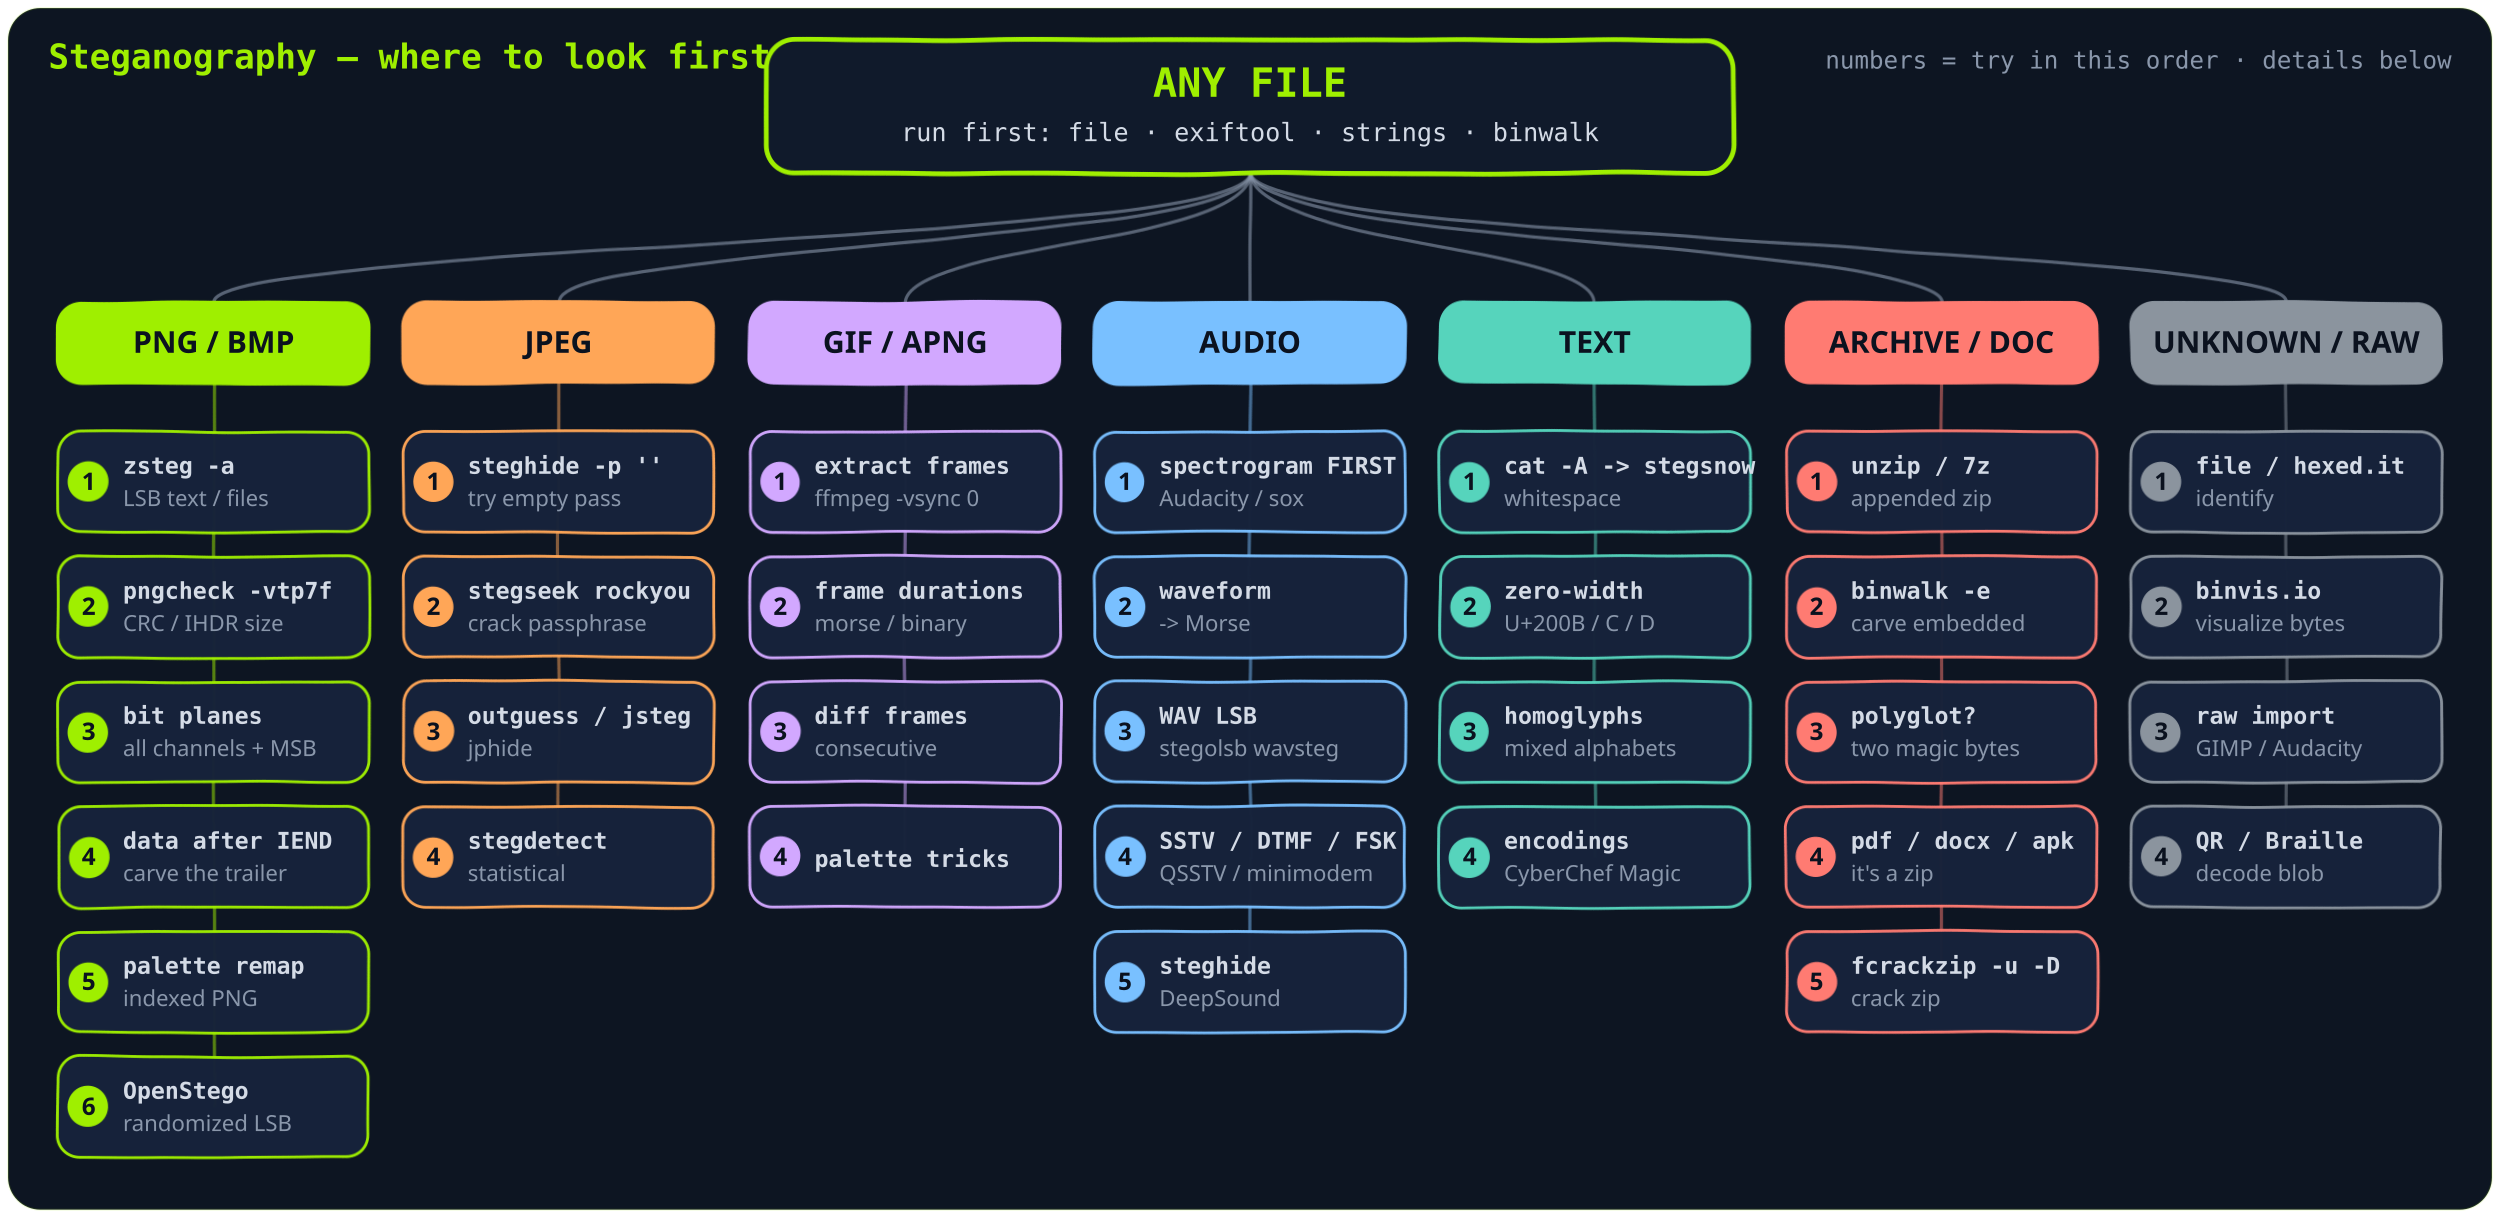
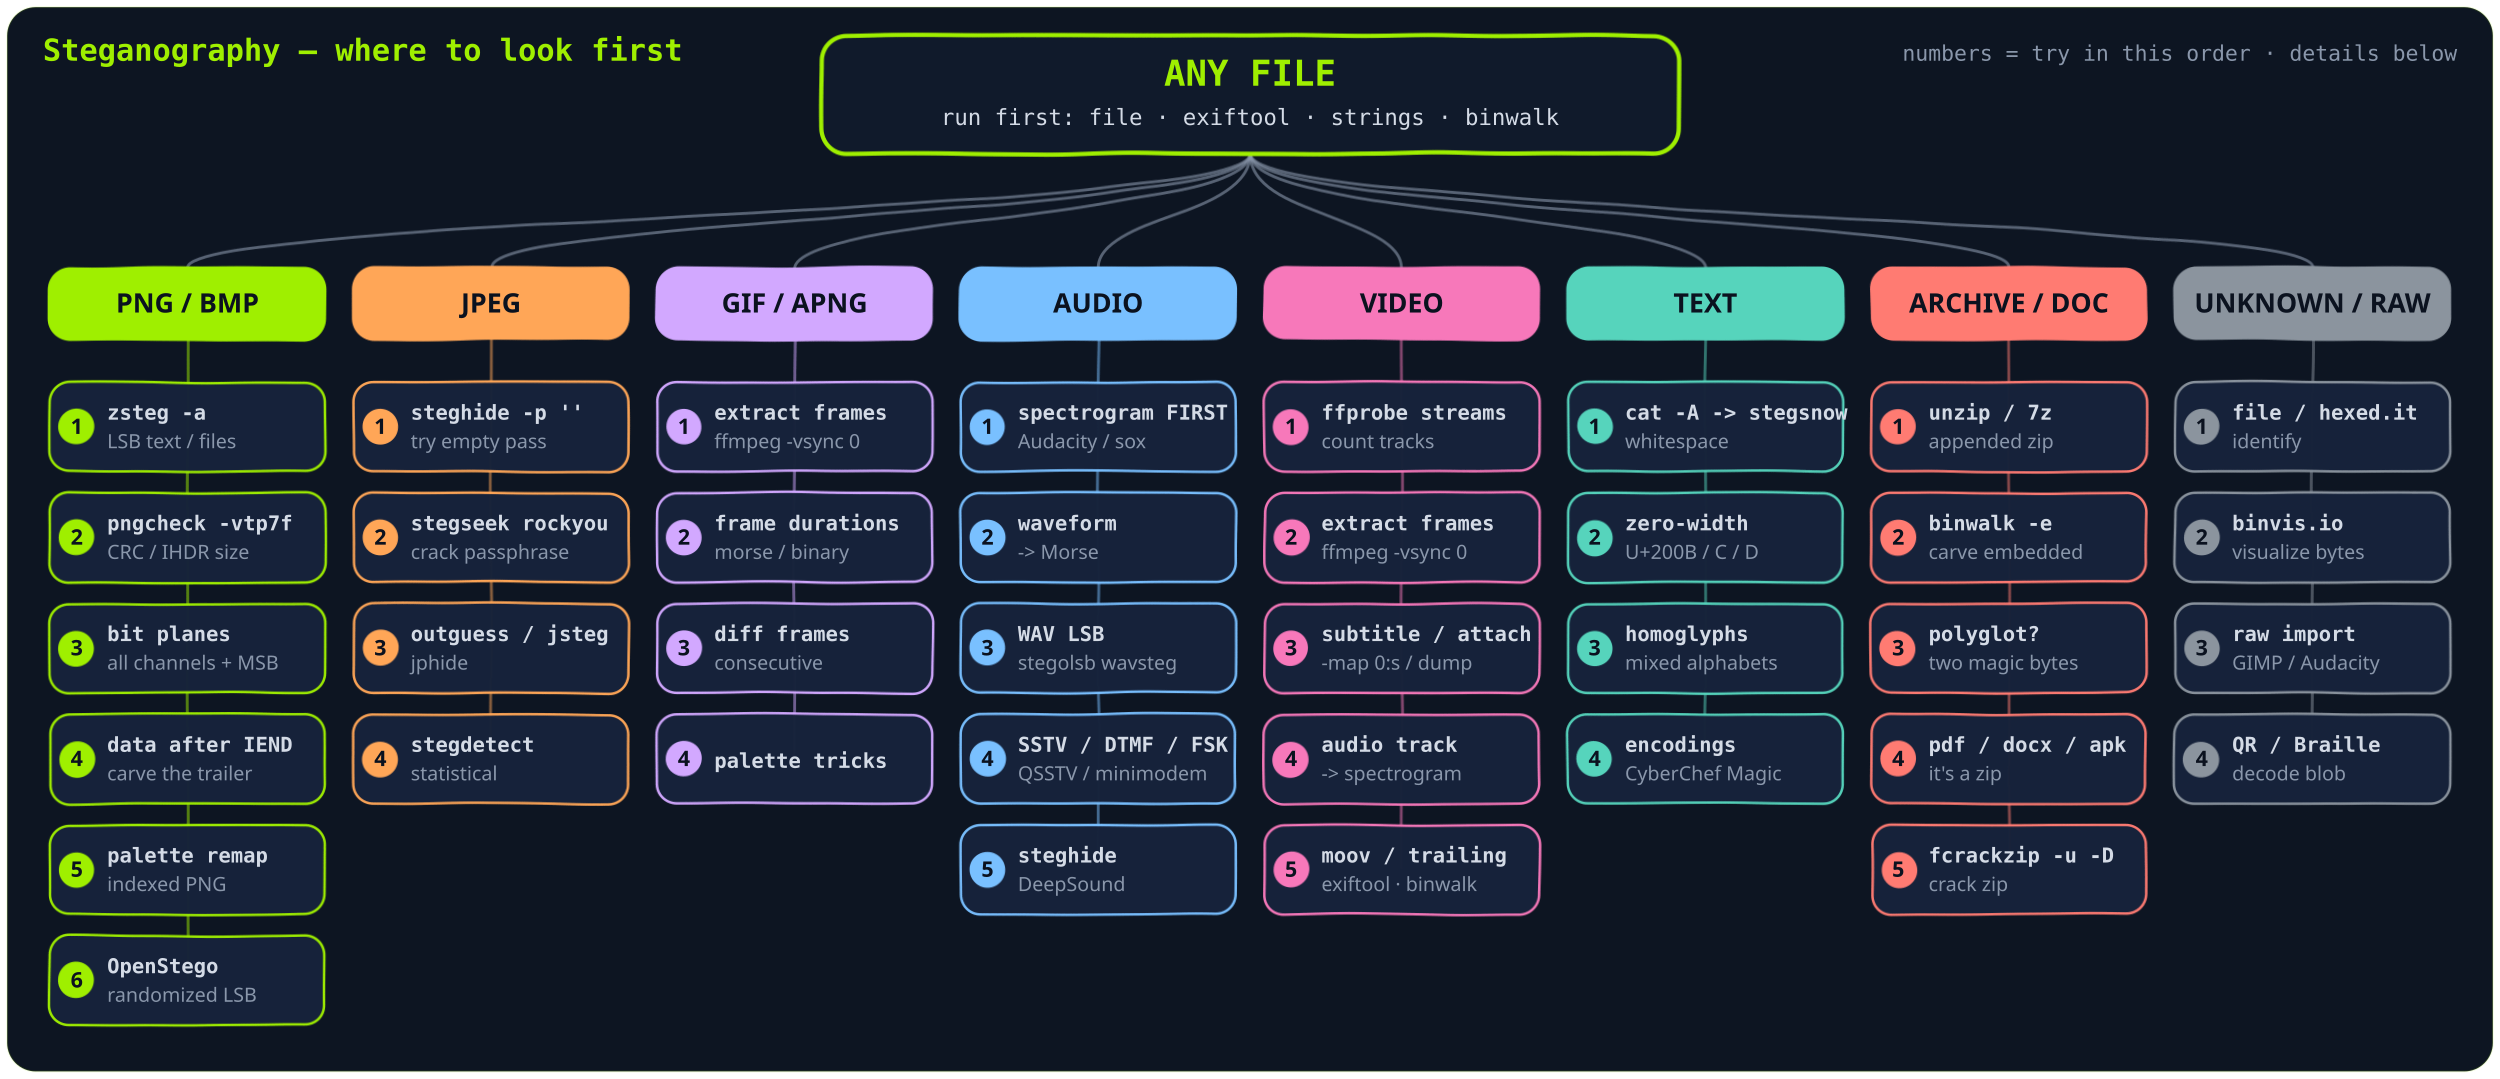
- <svg xmlns="http://www.w3.org/2000/svg" viewBox="0 0 1240 604" width="1240" height="604" role="img" aria-label="Steganography decision tree by file type" font-family="'Segoe Print','Bradley Hand','Comic Sans MS',ui-rounded,sans-serif">
+ <svg xmlns="http://www.w3.org/2000/svg" viewBox="0 0 1400 604" width="1400" height="604" role="img" aria-label="Steganography decision tree by file type" font-family="'Segoe Print','Bradley Hand','Comic Sans MS',ui-rounded,sans-serif">
  <defs>
-     <filter id="rough" filterUnits="userSpaceOnUse" x="0" y="0" width="1240" height="604">
+     <filter id="rough" filterUnits="userSpaceOnUse" x="0" y="0" width="1400" height="604">
      <feTurbulence type="fractalNoise" baseFrequency="0.013" numOctaves="2" seed="7" result="n" />
      <feDisplacementMap in="SourceGraphic" in2="n" scale="2.4" xChannelSelector="R" yChannelSelector="G" />
    </filter>
  </defs>
-   <rect x="4" y="4" width="1232" height="596" rx="16" fill="#0d1522" stroke="#9fef0022" stroke-width="1" />
+   <rect x="4" y="4" width="1392" height="596" rx="16" fill="#0d1522" stroke="#9fef0022" stroke-width="1" />
  <text x="24" y="34" font-family="'Fira Code',ui-monospace,monospace" font-size="17" fill="#9fef00" font-weight="700">Steganography — where to look first</text>
-   <text x="1216" y="34" text-anchor="end" font-family="'Fira Code',ui-monospace,monospace" font-size="12" fill="#8a97ab">numbers = try in this order · details below</text>
+   <text x="1376" y="34" text-anchor="end" font-family="'Fira Code',ui-monospace,monospace" font-size="12" fill="#8a97ab">numbers = try in this order · details below</text>
  <g filter="url(#rough)">
-     <path d="M 620 86 C 620 120, 106 122, 106 150" fill="none" stroke="#8a97ab" stroke-width="1.6" opacity="0.6" />
-     <path d="M 620 86 C 620 120, 277 122, 277 150" fill="none" stroke="#8a97ab" stroke-width="1.6" opacity="0.6" />
-     <path d="M 620 86 C 620 120, 449 122, 449 150" fill="none" stroke="#8a97ab" stroke-width="1.6" opacity="0.6" />
-     <path d="M 620 86 C 620 120, 620 122, 620 150" fill="none" stroke="#8a97ab" stroke-width="1.6" opacity="0.6" />
-     <path d="M 620 86 C 620 120, 791 122, 791 150" fill="none" stroke="#8a97ab" stroke-width="1.6" opacity="0.6" />
-     <path d="M 620 86 C 620 120, 963 122, 963 150" fill="none" stroke="#8a97ab" stroke-width="1.6" opacity="0.6" />
-     <path d="M 620 86 C 620 120, 1134 122, 1134 150" fill="none" stroke="#8a97ab" stroke-width="1.6" opacity="0.6" />
-     <rect x="380" y="20" width="480" height="66" rx="14" fill="#101a2b" stroke="#9fef00" stroke-width="2.4" />
-     <path d="M 106 190 L 106 549" stroke="#9fef00" stroke-width="1.6" opacity="0.5" fill="none" />
-     <rect x="29" y="150" width="154" height="40" rx="12" fill="#9fef00" stroke="#9fef00" stroke-width="1.5" />
-     <rect x="29" y="214" width="154" height="50" rx="11" fill="#16233a" stroke="#9fef00" stroke-width="1.4" opacity="0.98" />
-     <circle cx="44" cy="239" r="10" fill="#9fef00" />
-     <rect x="29" y="276" width="154" height="50" rx="11" fill="#16233a" stroke="#9fef00" stroke-width="1.4" opacity="0.98" />
-     <circle cx="44" cy="301" r="10" fill="#9fef00" />
-     <rect x="29" y="338" width="154" height="50" rx="11" fill="#16233a" stroke="#9fef00" stroke-width="1.4" opacity="0.98" />
-     <circle cx="44" cy="363" r="10" fill="#9fef00" />
-     <rect x="29" y="400" width="154" height="50" rx="11" fill="#16233a" stroke="#9fef00" stroke-width="1.4" opacity="0.98" />
-     <circle cx="44" cy="425" r="10" fill="#9fef00" />
-     <rect x="29" y="462" width="154" height="50" rx="11" fill="#16233a" stroke="#9fef00" stroke-width="1.4" opacity="0.98" />
-     <circle cx="44" cy="487" r="10" fill="#9fef00" />
-     <rect x="29" y="524" width="154" height="50" rx="11" fill="#16233a" stroke="#9fef00" stroke-width="1.4" opacity="0.98" />
-     <circle cx="44" cy="549" r="10" fill="#9fef00" />
-     <path d="M 277 190 L 277 425" stroke="#ffa657" stroke-width="1.6" opacity="0.5" fill="none" />
-     <rect x="200" y="150" width="154" height="40" rx="12" fill="#ffa657" stroke="#ffa657" stroke-width="1.5" />
-     <rect x="200" y="214" width="154" height="50" rx="11" fill="#16233a" stroke="#ffa657" stroke-width="1.4" opacity="0.98" />
-     <circle cx="215" cy="239" r="10" fill="#ffa657" />
-     <rect x="200" y="276" width="154" height="50" rx="11" fill="#16233a" stroke="#ffa657" stroke-width="1.4" opacity="0.98" />
-     <circle cx="215" cy="301" r="10" fill="#ffa657" />
-     <rect x="200" y="338" width="154" height="50" rx="11" fill="#16233a" stroke="#ffa657" stroke-width="1.4" opacity="0.98" />
-     <circle cx="215" cy="363" r="10" fill="#ffa657" />
-     <rect x="200" y="400" width="154" height="50" rx="11" fill="#16233a" stroke="#ffa657" stroke-width="1.4" opacity="0.98" />
-     <circle cx="215" cy="425" r="10" fill="#ffa657" />
-     <path d="M 449 190 L 449 425" stroke="#d2a8ff" stroke-width="1.6" opacity="0.5" fill="none" />
-     <rect x="372" y="150" width="154" height="40" rx="12" fill="#d2a8ff" stroke="#d2a8ff" stroke-width="1.5" />
-     <rect x="372" y="214" width="154" height="50" rx="11" fill="#16233a" stroke="#d2a8ff" stroke-width="1.4" opacity="0.98" />
-     <circle cx="387" cy="239" r="10" fill="#d2a8ff" />
-     <rect x="372" y="276" width="154" height="50" rx="11" fill="#16233a" stroke="#d2a8ff" stroke-width="1.4" opacity="0.98" />
-     <circle cx="387" cy="301" r="10" fill="#d2a8ff" />
-     <rect x="372" y="338" width="154" height="50" rx="11" fill="#16233a" stroke="#d2a8ff" stroke-width="1.4" opacity="0.98" />
-     <circle cx="387" cy="363" r="10" fill="#d2a8ff" />
-     <rect x="372" y="400" width="154" height="50" rx="11" fill="#16233a" stroke="#d2a8ff" stroke-width="1.4" opacity="0.98" />
-     <circle cx="387" cy="425" r="10" fill="#d2a8ff" />
-     <path d="M 620 190 L 620 487" stroke="#79c0ff" stroke-width="1.6" opacity="0.5" fill="none" />
-     <rect x="543" y="150" width="154" height="40" rx="12" fill="#79c0ff" stroke="#79c0ff" stroke-width="1.5" />
-     <rect x="543" y="214" width="154" height="50" rx="11" fill="#16233a" stroke="#79c0ff" stroke-width="1.4" opacity="0.98" />
-     <circle cx="558" cy="239" r="10" fill="#79c0ff" />
-     <rect x="543" y="276" width="154" height="50" rx="11" fill="#16233a" stroke="#79c0ff" stroke-width="1.4" opacity="0.98" />
-     <circle cx="558" cy="301" r="10" fill="#79c0ff" />
-     <rect x="543" y="338" width="154" height="50" rx="11" fill="#16233a" stroke="#79c0ff" stroke-width="1.4" opacity="0.98" />
-     <circle cx="558" cy="363" r="10" fill="#79c0ff" />
-     <rect x="543" y="400" width="154" height="50" rx="11" fill="#16233a" stroke="#79c0ff" stroke-width="1.4" opacity="0.98" />
-     <circle cx="558" cy="425" r="10" fill="#79c0ff" />
-     <rect x="543" y="462" width="154" height="50" rx="11" fill="#16233a" stroke="#79c0ff" stroke-width="1.4" opacity="0.98" />
-     <circle cx="558" cy="487" r="10" fill="#79c0ff" />
-     <path d="M 791 190 L 791 425" stroke="#56d4bc" stroke-width="1.6" opacity="0.5" fill="none" />
-     <rect x="714" y="150" width="154" height="40" rx="12" fill="#56d4bc" stroke="#56d4bc" stroke-width="1.5" />
-     <rect x="714" y="214" width="154" height="50" rx="11" fill="#16233a" stroke="#56d4bc" stroke-width="1.4" opacity="0.98" />
-     <circle cx="729" cy="239" r="10" fill="#56d4bc" />
-     <rect x="714" y="276" width="154" height="50" rx="11" fill="#16233a" stroke="#56d4bc" stroke-width="1.4" opacity="0.98" />
-     <circle cx="729" cy="301" r="10" fill="#56d4bc" />
-     <rect x="714" y="338" width="154" height="50" rx="11" fill="#16233a" stroke="#56d4bc" stroke-width="1.4" opacity="0.98" />
-     <circle cx="729" cy="363" r="10" fill="#56d4bc" />
-     <rect x="714" y="400" width="154" height="50" rx="11" fill="#16233a" stroke="#56d4bc" stroke-width="1.4" opacity="0.98" />
-     <circle cx="729" cy="425" r="10" fill="#56d4bc" />
-     <path d="M 963 190 L 963 487" stroke="#ff7b72" stroke-width="1.6" opacity="0.5" fill="none" />
-     <rect x="886" y="150" width="154" height="40" rx="12" fill="#ff7b72" stroke="#ff7b72" stroke-width="1.5" />
-     <rect x="886" y="214" width="154" height="50" rx="11" fill="#16233a" stroke="#ff7b72" stroke-width="1.4" opacity="0.98" />
-     <circle cx="901" cy="239" r="10" fill="#ff7b72" />
-     <rect x="886" y="276" width="154" height="50" rx="11" fill="#16233a" stroke="#ff7b72" stroke-width="1.4" opacity="0.98" />
-     <circle cx="901" cy="301" r="10" fill="#ff7b72" />
-     <rect x="886" y="338" width="154" height="50" rx="11" fill="#16233a" stroke="#ff7b72" stroke-width="1.4" opacity="0.98" />
-     <circle cx="901" cy="363" r="10" fill="#ff7b72" />
-     <rect x="886" y="400" width="154" height="50" rx="11" fill="#16233a" stroke="#ff7b72" stroke-width="1.4" opacity="0.98" />
-     <circle cx="901" cy="425" r="10" fill="#ff7b72" />
-     <rect x="886" y="462" width="154" height="50" rx="11" fill="#16233a" stroke="#ff7b72" stroke-width="1.4" opacity="0.98" />
-     <circle cx="901" cy="487" r="10" fill="#ff7b72" />
-     <path d="M 1134 190 L 1134 425" stroke="#8b949e" stroke-width="1.6" opacity="0.5" fill="none" />
-     <rect x="1057" y="150" width="154" height="40" rx="12" fill="#8b949e" stroke="#8b949e" stroke-width="1.5" />
-     <rect x="1057" y="214" width="154" height="50" rx="11" fill="#16233a" stroke="#8b949e" stroke-width="1.4" opacity="0.98" />
-     <circle cx="1072" cy="239" r="10" fill="#8b949e" />
-     <rect x="1057" y="276" width="154" height="50" rx="11" fill="#16233a" stroke="#8b949e" stroke-width="1.4" opacity="0.98" />
-     <circle cx="1072" cy="301" r="10" fill="#8b949e" />
-     <rect x="1057" y="338" width="154" height="50" rx="11" fill="#16233a" stroke="#8b949e" stroke-width="1.4" opacity="0.98" />
-     <circle cx="1072" cy="363" r="10" fill="#8b949e" />
-     <rect x="1057" y="400" width="154" height="50" rx="11" fill="#16233a" stroke="#8b949e" stroke-width="1.4" opacity="0.98" />
-     <circle cx="1072" cy="425" r="10" fill="#8b949e" />
+     <path d="M 700 86 C 700 120, 105 122, 105 150" fill="none" stroke="#8a97ab" stroke-width="1.6" opacity="0.6" />
+     <path d="M 700 86 C 700 120, 275 122, 275 150" fill="none" stroke="#8a97ab" stroke-width="1.6" opacity="0.6" />
+     <path d="M 700 86 C 700 120, 445 122, 445 150" fill="none" stroke="#8a97ab" stroke-width="1.6" opacity="0.6" />
+     <path d="M 700 86 C 700 120, 615 122, 615 150" fill="none" stroke="#8a97ab" stroke-width="1.6" opacity="0.6" />
+     <path d="M 700 86 C 700 120, 785 122, 785 150" fill="none" stroke="#8a97ab" stroke-width="1.6" opacity="0.6" />
+     <path d="M 700 86 C 700 120, 955 122, 955 150" fill="none" stroke="#8a97ab" stroke-width="1.6" opacity="0.6" />
+     <path d="M 700 86 C 700 120, 1125 122, 1125 150" fill="none" stroke="#8a97ab" stroke-width="1.6" opacity="0.6" />
+     <path d="M 700 86 C 700 120, 1295 122, 1295 150" fill="none" stroke="#8a97ab" stroke-width="1.6" opacity="0.6" />
+     <rect x="460" y="20" width="480" height="66" rx="14" fill="#101a2b" stroke="#9fef00" stroke-width="2.4" />
+     <path d="M 105 190 L 105 549" stroke="#9fef00" stroke-width="1.6" opacity="0.5" fill="none" />
+     <rect x="28" y="150" width="154" height="40" rx="12" fill="#9fef00" stroke="#9fef00" stroke-width="1.5" />
+     <rect x="28" y="214" width="154" height="50" rx="11" fill="#16233a" stroke="#9fef00" stroke-width="1.4" opacity="0.98" />
+     <circle cx="43" cy="239" r="10" fill="#9fef00" />
+     <rect x="28" y="276" width="154" height="50" rx="11" fill="#16233a" stroke="#9fef00" stroke-width="1.4" opacity="0.98" />
+     <circle cx="43" cy="301" r="10" fill="#9fef00" />
+     <rect x="28" y="338" width="154" height="50" rx="11" fill="#16233a" stroke="#9fef00" stroke-width="1.4" opacity="0.98" />
+     <circle cx="43" cy="363" r="10" fill="#9fef00" />
+     <rect x="28" y="400" width="154" height="50" rx="11" fill="#16233a" stroke="#9fef00" stroke-width="1.4" opacity="0.98" />
+     <circle cx="43" cy="425" r="10" fill="#9fef00" />
+     <rect x="28" y="462" width="154" height="50" rx="11" fill="#16233a" stroke="#9fef00" stroke-width="1.4" opacity="0.98" />
+     <circle cx="43" cy="487" r="10" fill="#9fef00" />
+     <rect x="28" y="524" width="154" height="50" rx="11" fill="#16233a" stroke="#9fef00" stroke-width="1.4" opacity="0.98" />
+     <circle cx="43" cy="549" r="10" fill="#9fef00" />
+     <path d="M 275 190 L 275 425" stroke="#ffa657" stroke-width="1.6" opacity="0.5" fill="none" />
+     <rect x="198" y="150" width="154" height="40" rx="12" fill="#ffa657" stroke="#ffa657" stroke-width="1.5" />
+     <rect x="198" y="214" width="154" height="50" rx="11" fill="#16233a" stroke="#ffa657" stroke-width="1.4" opacity="0.98" />
+     <circle cx="213" cy="239" r="10" fill="#ffa657" />
+     <rect x="198" y="276" width="154" height="50" rx="11" fill="#16233a" stroke="#ffa657" stroke-width="1.4" opacity="0.98" />
+     <circle cx="213" cy="301" r="10" fill="#ffa657" />
+     <rect x="198" y="338" width="154" height="50" rx="11" fill="#16233a" stroke="#ffa657" stroke-width="1.4" opacity="0.98" />
+     <circle cx="213" cy="363" r="10" fill="#ffa657" />
+     <rect x="198" y="400" width="154" height="50" rx="11" fill="#16233a" stroke="#ffa657" stroke-width="1.4" opacity="0.98" />
+     <circle cx="213" cy="425" r="10" fill="#ffa657" />
+     <path d="M 445 190 L 445 425" stroke="#d2a8ff" stroke-width="1.6" opacity="0.5" fill="none" />
+     <rect x="368" y="150" width="154" height="40" rx="12" fill="#d2a8ff" stroke="#d2a8ff" stroke-width="1.5" />
+     <rect x="368" y="214" width="154" height="50" rx="11" fill="#16233a" stroke="#d2a8ff" stroke-width="1.4" opacity="0.98" />
+     <circle cx="383" cy="239" r="10" fill="#d2a8ff" />
+     <rect x="368" y="276" width="154" height="50" rx="11" fill="#16233a" stroke="#d2a8ff" stroke-width="1.4" opacity="0.98" />
+     <circle cx="383" cy="301" r="10" fill="#d2a8ff" />
+     <rect x="368" y="338" width="154" height="50" rx="11" fill="#16233a" stroke="#d2a8ff" stroke-width="1.4" opacity="0.98" />
+     <circle cx="383" cy="363" r="10" fill="#d2a8ff" />
+     <rect x="368" y="400" width="154" height="50" rx="11" fill="#16233a" stroke="#d2a8ff" stroke-width="1.4" opacity="0.98" />
+     <circle cx="383" cy="425" r="10" fill="#d2a8ff" />
+     <path d="M 615 190 L 615 487" stroke="#79c0ff" stroke-width="1.6" opacity="0.5" fill="none" />
+     <rect x="538" y="150" width="154" height="40" rx="12" fill="#79c0ff" stroke="#79c0ff" stroke-width="1.5" />
+     <rect x="538" y="214" width="154" height="50" rx="11" fill="#16233a" stroke="#79c0ff" stroke-width="1.4" opacity="0.98" />
+     <circle cx="553" cy="239" r="10" fill="#79c0ff" />
+     <rect x="538" y="276" width="154" height="50" rx="11" fill="#16233a" stroke="#79c0ff" stroke-width="1.4" opacity="0.98" />
+     <circle cx="553" cy="301" r="10" fill="#79c0ff" />
+     <rect x="538" y="338" width="154" height="50" rx="11" fill="#16233a" stroke="#79c0ff" stroke-width="1.4" opacity="0.98" />
+     <circle cx="553" cy="363" r="10" fill="#79c0ff" />
+     <rect x="538" y="400" width="154" height="50" rx="11" fill="#16233a" stroke="#79c0ff" stroke-width="1.4" opacity="0.98" />
+     <circle cx="553" cy="425" r="10" fill="#79c0ff" />
+     <rect x="538" y="462" width="154" height="50" rx="11" fill="#16233a" stroke="#79c0ff" stroke-width="1.4" opacity="0.98" />
+     <circle cx="553" cy="487" r="10" fill="#79c0ff" />
+     <path d="M 785 190 L 785 487" stroke="#f778ba" stroke-width="1.6" opacity="0.5" fill="none" />
+     <rect x="708" y="150" width="154" height="40" rx="12" fill="#f778ba" stroke="#f778ba" stroke-width="1.5" />
+     <rect x="708" y="214" width="154" height="50" rx="11" fill="#16233a" stroke="#f778ba" stroke-width="1.4" opacity="0.98" />
+     <circle cx="723" cy="239" r="10" fill="#f778ba" />
+     <rect x="708" y="276" width="154" height="50" rx="11" fill="#16233a" stroke="#f778ba" stroke-width="1.4" opacity="0.98" />
+     <circle cx="723" cy="301" r="10" fill="#f778ba" />
+     <rect x="708" y="338" width="154" height="50" rx="11" fill="#16233a" stroke="#f778ba" stroke-width="1.4" opacity="0.98" />
+     <circle cx="723" cy="363" r="10" fill="#f778ba" />
+     <rect x="708" y="400" width="154" height="50" rx="11" fill="#16233a" stroke="#f778ba" stroke-width="1.4" opacity="0.98" />
+     <circle cx="723" cy="425" r="10" fill="#f778ba" />
+     <rect x="708" y="462" width="154" height="50" rx="11" fill="#16233a" stroke="#f778ba" stroke-width="1.4" opacity="0.98" />
+     <circle cx="723" cy="487" r="10" fill="#f778ba" />
+     <path d="M 955 190 L 955 425" stroke="#56d4bc" stroke-width="1.6" opacity="0.5" fill="none" />
+     <rect x="878" y="150" width="154" height="40" rx="12" fill="#56d4bc" stroke="#56d4bc" stroke-width="1.5" />
+     <rect x="878" y="214" width="154" height="50" rx="11" fill="#16233a" stroke="#56d4bc" stroke-width="1.4" opacity="0.98" />
+     <circle cx="893" cy="239" r="10" fill="#56d4bc" />
+     <rect x="878" y="276" width="154" height="50" rx="11" fill="#16233a" stroke="#56d4bc" stroke-width="1.4" opacity="0.98" />
+     <circle cx="893" cy="301" r="10" fill="#56d4bc" />
+     <rect x="878" y="338" width="154" height="50" rx="11" fill="#16233a" stroke="#56d4bc" stroke-width="1.4" opacity="0.98" />
+     <circle cx="893" cy="363" r="10" fill="#56d4bc" />
+     <rect x="878" y="400" width="154" height="50" rx="11" fill="#16233a" stroke="#56d4bc" stroke-width="1.4" opacity="0.98" />
+     <circle cx="893" cy="425" r="10" fill="#56d4bc" />
+     <path d="M 1125 190 L 1125 487" stroke="#ff7b72" stroke-width="1.6" opacity="0.5" fill="none" />
+     <rect x="1048" y="150" width="154" height="40" rx="12" fill="#ff7b72" stroke="#ff7b72" stroke-width="1.5" />
+     <rect x="1048" y="214" width="154" height="50" rx="11" fill="#16233a" stroke="#ff7b72" stroke-width="1.4" opacity="0.98" />
+     <circle cx="1063" cy="239" r="10" fill="#ff7b72" />
+     <rect x="1048" y="276" width="154" height="50" rx="11" fill="#16233a" stroke="#ff7b72" stroke-width="1.4" opacity="0.98" />
+     <circle cx="1063" cy="301" r="10" fill="#ff7b72" />
+     <rect x="1048" y="338" width="154" height="50" rx="11" fill="#16233a" stroke="#ff7b72" stroke-width="1.4" opacity="0.98" />
+     <circle cx="1063" cy="363" r="10" fill="#ff7b72" />
+     <rect x="1048" y="400" width="154" height="50" rx="11" fill="#16233a" stroke="#ff7b72" stroke-width="1.4" opacity="0.98" />
+     <circle cx="1063" cy="425" r="10" fill="#ff7b72" />
+     <rect x="1048" y="462" width="154" height="50" rx="11" fill="#16233a" stroke="#ff7b72" stroke-width="1.4" opacity="0.98" />
+     <circle cx="1063" cy="487" r="10" fill="#ff7b72" />
+     <path d="M 1295 190 L 1295 425" stroke="#8b949e" stroke-width="1.6" opacity="0.5" fill="none" />
+     <rect x="1218" y="150" width="154" height="40" rx="12" fill="#8b949e" stroke="#8b949e" stroke-width="1.5" />
+     <rect x="1218" y="214" width="154" height="50" rx="11" fill="#16233a" stroke="#8b949e" stroke-width="1.4" opacity="0.98" />
+     <circle cx="1233" cy="239" r="10" fill="#8b949e" />
+     <rect x="1218" y="276" width="154" height="50" rx="11" fill="#16233a" stroke="#8b949e" stroke-width="1.4" opacity="0.98" />
+     <circle cx="1233" cy="301" r="10" fill="#8b949e" />
+     <rect x="1218" y="338" width="154" height="50" rx="11" fill="#16233a" stroke="#8b949e" stroke-width="1.4" opacity="0.98" />
+     <circle cx="1233" cy="363" r="10" fill="#8b949e" />
+     <rect x="1218" y="400" width="154" height="50" rx="11" fill="#16233a" stroke="#8b949e" stroke-width="1.4" opacity="0.98" />
+     <circle cx="1233" cy="425" r="10" fill="#8b949e" />
  </g>
-   <text x="620" y="48" text-anchor="middle" font-family="'Fira Code',ui-monospace,monospace" font-size="20" font-weight="700" fill="#9fef00">ANY FILE</text>
-   <text x="620" y="70" text-anchor="middle" font-family="'Fira Code',ui-monospace,monospace" font-size="12.5" fill="#d4dbe6">run first:  file · exiftool · strings · binwalk</text>
-   <text x="106" y="175" text-anchor="middle" font-size="15" font-weight="700" fill="#0b121f">PNG / BMP</text>
-   <text x="44" y="243" text-anchor="middle" font-size="12" font-weight="700" fill="#0b121f">1</text>
-   <text x="61" y="235" font-family="'Fira Code',ui-monospace,monospace" font-size="11.5" fill="#d4dbe6" font-weight="600">zsteg -a</text>
-   <text x="61" y="251" font-size="11" fill="#8a97ab">LSB text / files</text>
-   <text x="44" y="305" text-anchor="middle" font-size="12" font-weight="700" fill="#0b121f">2</text>
-   <text x="61" y="297" font-family="'Fira Code',ui-monospace,monospace" font-size="11.5" fill="#d4dbe6" font-weight="600">pngcheck -vtp7f</text>
-   <text x="61" y="313" font-size="11" fill="#8a97ab">CRC / IHDR size</text>
-   <text x="44" y="367" text-anchor="middle" font-size="12" font-weight="700" fill="#0b121f">3</text>
-   <text x="61" y="359" font-family="'Fira Code',ui-monospace,monospace" font-size="11.5" fill="#d4dbe6" font-weight="600">bit planes</text>
-   <text x="61" y="375" font-size="11" fill="#8a97ab">all channels + MSB</text>
-   <text x="44" y="429" text-anchor="middle" font-size="12" font-weight="700" fill="#0b121f">4</text>
-   <text x="61" y="421" font-family="'Fira Code',ui-monospace,monospace" font-size="11.5" fill="#d4dbe6" font-weight="600">data after IEND</text>
-   <text x="61" y="437" font-size="11" fill="#8a97ab">carve the trailer</text>
-   <text x="44" y="491" text-anchor="middle" font-size="12" font-weight="700" fill="#0b121f">5</text>
-   <text x="61" y="483" font-family="'Fira Code',ui-monospace,monospace" font-size="11.5" fill="#d4dbe6" font-weight="600">palette remap</text>
-   <text x="61" y="499" font-size="11" fill="#8a97ab">indexed PNG</text>
-   <text x="44" y="553" text-anchor="middle" font-size="12" font-weight="700" fill="#0b121f">6</text>
-   <text x="61" y="545" font-family="'Fira Code',ui-monospace,monospace" font-size="11.5" fill="#d4dbe6" font-weight="600">OpenStego</text>
-   <text x="61" y="561" font-size="11" fill="#8a97ab">randomized LSB</text>
-   <text x="277" y="175" text-anchor="middle" font-size="15" font-weight="700" fill="#0b121f">JPEG</text>
-   <text x="215" y="243" text-anchor="middle" font-size="12" font-weight="700" fill="#0b121f">1</text>
-   <text x="232" y="235" font-family="'Fira Code',ui-monospace,monospace" font-size="11.5" fill="#d4dbe6" font-weight="600">steghide -p ''</text>
-   <text x="232" y="251" font-size="11" fill="#8a97ab">try empty pass</text>
-   <text x="215" y="305" text-anchor="middle" font-size="12" font-weight="700" fill="#0b121f">2</text>
-   <text x="232" y="297" font-family="'Fira Code',ui-monospace,monospace" font-size="11.5" fill="#d4dbe6" font-weight="600">stegseek rockyou</text>
-   <text x="232" y="313" font-size="11" fill="#8a97ab">crack passphrase</text>
-   <text x="215" y="367" text-anchor="middle" font-size="12" font-weight="700" fill="#0b121f">3</text>
-   <text x="232" y="359" font-family="'Fira Code',ui-monospace,monospace" font-size="11.5" fill="#d4dbe6" font-weight="600">outguess / jsteg</text>
-   <text x="232" y="375" font-size="11" fill="#8a97ab">jphide</text>
-   <text x="215" y="429" text-anchor="middle" font-size="12" font-weight="700" fill="#0b121f">4</text>
-   <text x="232" y="421" font-family="'Fira Code',ui-monospace,monospace" font-size="11.5" fill="#d4dbe6" font-weight="600">stegdetect</text>
-   <text x="232" y="437" font-size="11" fill="#8a97ab">statistical</text>
-   <text x="449" y="175" text-anchor="middle" font-size="15" font-weight="700" fill="#0b121f">GIF / APNG</text>
-   <text x="387" y="243" text-anchor="middle" font-size="12" font-weight="700" fill="#0b121f">1</text>
-   <text x="404" y="235" font-family="'Fira Code',ui-monospace,monospace" font-size="11.5" fill="#d4dbe6" font-weight="600">extract frames</text>
-   <text x="404" y="251" font-size="11" fill="#8a97ab">ffmpeg -vsync 0</text>
-   <text x="387" y="305" text-anchor="middle" font-size="12" font-weight="700" fill="#0b121f">2</text>
-   <text x="404" y="297" font-family="'Fira Code',ui-monospace,monospace" font-size="11.5" fill="#d4dbe6" font-weight="600">frame durations</text>
-   <text x="404" y="313" font-size="11" fill="#8a97ab">morse / binary</text>
-   <text x="387" y="367" text-anchor="middle" font-size="12" font-weight="700" fill="#0b121f">3</text>
-   <text x="404" y="359" font-family="'Fira Code',ui-monospace,monospace" font-size="11.5" fill="#d4dbe6" font-weight="600">diff frames</text>
-   <text x="404" y="375" font-size="11" fill="#8a97ab">consecutive</text>
-   <text x="387" y="429" text-anchor="middle" font-size="12" font-weight="700" fill="#0b121f">4</text>
-   <text x="404" y="430" font-family="'Fira Code',ui-monospace,monospace" font-size="11.5" fill="#d4dbe6" font-weight="600">palette tricks</text>
-   <text x="620" y="175" text-anchor="middle" font-size="15" font-weight="700" fill="#0b121f">AUDIO</text>
-   <text x="558" y="243" text-anchor="middle" font-size="12" font-weight="700" fill="#0b121f">1</text>
-   <text x="575" y="235" font-family="'Fira Code',ui-monospace,monospace" font-size="11.5" fill="#d4dbe6" font-weight="600">spectrogram FIRST</text>
-   <text x="575" y="251" font-size="11" fill="#8a97ab">Audacity / sox</text>
-   <text x="558" y="305" text-anchor="middle" font-size="12" font-weight="700" fill="#0b121f">2</text>
-   <text x="575" y="297" font-family="'Fira Code',ui-monospace,monospace" font-size="11.5" fill="#d4dbe6" font-weight="600">waveform</text>
-   <text x="575" y="313" font-size="11" fill="#8a97ab">-&gt; Morse</text>
-   <text x="558" y="367" text-anchor="middle" font-size="12" font-weight="700" fill="#0b121f">3</text>
-   <text x="575" y="359" font-family="'Fira Code',ui-monospace,monospace" font-size="11.5" fill="#d4dbe6" font-weight="600">WAV LSB</text>
-   <text x="575" y="375" font-size="11" fill="#8a97ab">stegolsb wavsteg</text>
-   <text x="558" y="429" text-anchor="middle" font-size="12" font-weight="700" fill="#0b121f">4</text>
-   <text x="575" y="421" font-family="'Fira Code',ui-monospace,monospace" font-size="11.5" fill="#d4dbe6" font-weight="600">SSTV / DTMF / FSK</text>
-   <text x="575" y="437" font-size="11" fill="#8a97ab">QSSTV / minimodem</text>
-   <text x="558" y="491" text-anchor="middle" font-size="12" font-weight="700" fill="#0b121f">5</text>
-   <text x="575" y="483" font-family="'Fira Code',ui-monospace,monospace" font-size="11.5" fill="#d4dbe6" font-weight="600">steghide</text>
-   <text x="575" y="499" font-size="11" fill="#8a97ab">DeepSound</text>
-   <text x="791" y="175" text-anchor="middle" font-size="15" font-weight="700" fill="#0b121f">TEXT</text>
-   <text x="729" y="243" text-anchor="middle" font-size="12" font-weight="700" fill="#0b121f">1</text>
-   <text x="746" y="235" font-family="'Fira Code',ui-monospace,monospace" font-size="11.5" fill="#d4dbe6" font-weight="600">cat -A -&gt; stegsnow</text>
-   <text x="746" y="251" font-size="11" fill="#8a97ab">whitespace</text>
-   <text x="729" y="305" text-anchor="middle" font-size="12" font-weight="700" fill="#0b121f">2</text>
-   <text x="746" y="297" font-family="'Fira Code',ui-monospace,monospace" font-size="11.5" fill="#d4dbe6" font-weight="600">zero-width</text>
-   <text x="746" y="313" font-size="11" fill="#8a97ab">U+200B / C / D</text>
-   <text x="729" y="367" text-anchor="middle" font-size="12" font-weight="700" fill="#0b121f">3</text>
-   <text x="746" y="359" font-family="'Fira Code',ui-monospace,monospace" font-size="11.5" fill="#d4dbe6" font-weight="600">homoglyphs</text>
-   <text x="746" y="375" font-size="11" fill="#8a97ab">mixed alphabets</text>
-   <text x="729" y="429" text-anchor="middle" font-size="12" font-weight="700" fill="#0b121f">4</text>
-   <text x="746" y="421" font-family="'Fira Code',ui-monospace,monospace" font-size="11.5" fill="#d4dbe6" font-weight="600">encodings</text>
-   <text x="746" y="437" font-size="11" fill="#8a97ab">CyberChef Magic</text>
-   <text x="963" y="175" text-anchor="middle" font-size="15" font-weight="700" fill="#0b121f">ARCHIVE / DOC</text>
-   <text x="901" y="243" text-anchor="middle" font-size="12" font-weight="700" fill="#0b121f">1</text>
-   <text x="918" y="235" font-family="'Fira Code',ui-monospace,monospace" font-size="11.5" fill="#d4dbe6" font-weight="600">unzip / 7z</text>
-   <text x="918" y="251" font-size="11" fill="#8a97ab">appended zip</text>
-   <text x="901" y="305" text-anchor="middle" font-size="12" font-weight="700" fill="#0b121f">2</text>
-   <text x="918" y="297" font-family="'Fira Code',ui-monospace,monospace" font-size="11.5" fill="#d4dbe6" font-weight="600">binwalk -e</text>
-   <text x="918" y="313" font-size="11" fill="#8a97ab">carve embedded</text>
-   <text x="901" y="367" text-anchor="middle" font-size="12" font-weight="700" fill="#0b121f">3</text>
-   <text x="918" y="359" font-family="'Fira Code',ui-monospace,monospace" font-size="11.5" fill="#d4dbe6" font-weight="600">polyglot?</text>
-   <text x="918" y="375" font-size="11" fill="#8a97ab">two magic bytes</text>
-   <text x="901" y="429" text-anchor="middle" font-size="12" font-weight="700" fill="#0b121f">4</text>
-   <text x="918" y="421" font-family="'Fira Code',ui-monospace,monospace" font-size="11.5" fill="#d4dbe6" font-weight="600">pdf / docx / apk</text>
-   <text x="918" y="437" font-size="11" fill="#8a97ab">it's a zip</text>
-   <text x="901" y="491" text-anchor="middle" font-size="12" font-weight="700" fill="#0b121f">5</text>
-   <text x="918" y="483" font-family="'Fira Code',ui-monospace,monospace" font-size="11.5" fill="#d4dbe6" font-weight="600">fcrackzip -u -D</text>
-   <text x="918" y="499" font-size="11" fill="#8a97ab">crack zip</text>
-   <text x="1134" y="175" text-anchor="middle" font-size="15" font-weight="700" fill="#0b121f">UNKNOWN / RAW</text>
-   <text x="1072" y="243" text-anchor="middle" font-size="12" font-weight="700" fill="#0b121f">1</text>
-   <text x="1089" y="235" font-family="'Fira Code',ui-monospace,monospace" font-size="11.5" fill="#d4dbe6" font-weight="600">file / hexed.it</text>
-   <text x="1089" y="251" font-size="11" fill="#8a97ab">identify</text>
-   <text x="1072" y="305" text-anchor="middle" font-size="12" font-weight="700" fill="#0b121f">2</text>
-   <text x="1089" y="297" font-family="'Fira Code',ui-monospace,monospace" font-size="11.5" fill="#d4dbe6" font-weight="600">binvis.io</text>
-   <text x="1089" y="313" font-size="11" fill="#8a97ab">visualize bytes</text>
-   <text x="1072" y="367" text-anchor="middle" font-size="12" font-weight="700" fill="#0b121f">3</text>
-   <text x="1089" y="359" font-family="'Fira Code',ui-monospace,monospace" font-size="11.5" fill="#d4dbe6" font-weight="600">raw import</text>
-   <text x="1089" y="375" font-size="11" fill="#8a97ab">GIMP / Audacity</text>
-   <text x="1072" y="429" text-anchor="middle" font-size="12" font-weight="700" fill="#0b121f">4</text>
-   <text x="1089" y="421" font-family="'Fira Code',ui-monospace,monospace" font-size="11.5" fill="#d4dbe6" font-weight="600">QR / Braille</text>
-   <text x="1089" y="437" font-size="11" fill="#8a97ab">decode blob</text>
+   <text x="700" y="48" text-anchor="middle" font-family="'Fira Code',ui-monospace,monospace" font-size="20" font-weight="700" fill="#9fef00">ANY FILE</text>
+   <text x="700" y="70" text-anchor="middle" font-family="'Fira Code',ui-monospace,monospace" font-size="12.5" fill="#d4dbe6">run first:  file · exiftool · strings · binwalk</text>
+   <text x="105" y="175" text-anchor="middle" font-size="15" font-weight="700" fill="#0b121f">PNG / BMP</text>
+   <text x="43" y="243" text-anchor="middle" font-size="12" font-weight="700" fill="#0b121f">1</text>
+   <text x="60" y="235" font-family="'Fira Code',ui-monospace,monospace" font-size="11.5" fill="#d4dbe6" font-weight="600">zsteg -a</text>
+   <text x="60" y="251" font-size="11" fill="#8a97ab">LSB text / files</text>
+   <text x="43" y="305" text-anchor="middle" font-size="12" font-weight="700" fill="#0b121f">2</text>
+   <text x="60" y="297" font-family="'Fira Code',ui-monospace,monospace" font-size="11.5" fill="#d4dbe6" font-weight="600">pngcheck -vtp7f</text>
+   <text x="60" y="313" font-size="11" fill="#8a97ab">CRC / IHDR size</text>
+   <text x="43" y="367" text-anchor="middle" font-size="12" font-weight="700" fill="#0b121f">3</text>
+   <text x="60" y="359" font-family="'Fira Code',ui-monospace,monospace" font-size="11.5" fill="#d4dbe6" font-weight="600">bit planes</text>
+   <text x="60" y="375" font-size="11" fill="#8a97ab">all channels + MSB</text>
+   <text x="43" y="429" text-anchor="middle" font-size="12" font-weight="700" fill="#0b121f">4</text>
+   <text x="60" y="421" font-family="'Fira Code',ui-monospace,monospace" font-size="11.5" fill="#d4dbe6" font-weight="600">data after IEND</text>
+   <text x="60" y="437" font-size="11" fill="#8a97ab">carve the trailer</text>
+   <text x="43" y="491" text-anchor="middle" font-size="12" font-weight="700" fill="#0b121f">5</text>
+   <text x="60" y="483" font-family="'Fira Code',ui-monospace,monospace" font-size="11.5" fill="#d4dbe6" font-weight="600">palette remap</text>
+   <text x="60" y="499" font-size="11" fill="#8a97ab">indexed PNG</text>
+   <text x="43" y="553" text-anchor="middle" font-size="12" font-weight="700" fill="#0b121f">6</text>
+   <text x="60" y="545" font-family="'Fira Code',ui-monospace,monospace" font-size="11.5" fill="#d4dbe6" font-weight="600">OpenStego</text>
+   <text x="60" y="561" font-size="11" fill="#8a97ab">randomized LSB</text>
+   <text x="275" y="175" text-anchor="middle" font-size="15" font-weight="700" fill="#0b121f">JPEG</text>
+   <text x="213" y="243" text-anchor="middle" font-size="12" font-weight="700" fill="#0b121f">1</text>
+   <text x="230" y="235" font-family="'Fira Code',ui-monospace,monospace" font-size="11.5" fill="#d4dbe6" font-weight="600">steghide -p ''</text>
+   <text x="230" y="251" font-size="11" fill="#8a97ab">try empty pass</text>
+   <text x="213" y="305" text-anchor="middle" font-size="12" font-weight="700" fill="#0b121f">2</text>
+   <text x="230" y="297" font-family="'Fira Code',ui-monospace,monospace" font-size="11.5" fill="#d4dbe6" font-weight="600">stegseek rockyou</text>
+   <text x="230" y="313" font-size="11" fill="#8a97ab">crack passphrase</text>
+   <text x="213" y="367" text-anchor="middle" font-size="12" font-weight="700" fill="#0b121f">3</text>
+   <text x="230" y="359" font-family="'Fira Code',ui-monospace,monospace" font-size="11.5" fill="#d4dbe6" font-weight="600">outguess / jsteg</text>
+   <text x="230" y="375" font-size="11" fill="#8a97ab">jphide</text>
+   <text x="213" y="429" text-anchor="middle" font-size="12" font-weight="700" fill="#0b121f">4</text>
+   <text x="230" y="421" font-family="'Fira Code',ui-monospace,monospace" font-size="11.5" fill="#d4dbe6" font-weight="600">stegdetect</text>
+   <text x="230" y="437" font-size="11" fill="#8a97ab">statistical</text>
+   <text x="445" y="175" text-anchor="middle" font-size="15" font-weight="700" fill="#0b121f">GIF / APNG</text>
+   <text x="383" y="243" text-anchor="middle" font-size="12" font-weight="700" fill="#0b121f">1</text>
+   <text x="400" y="235" font-family="'Fira Code',ui-monospace,monospace" font-size="11.5" fill="#d4dbe6" font-weight="600">extract frames</text>
+   <text x="400" y="251" font-size="11" fill="#8a97ab">ffmpeg -vsync 0</text>
+   <text x="383" y="305" text-anchor="middle" font-size="12" font-weight="700" fill="#0b121f">2</text>
+   <text x="400" y="297" font-family="'Fira Code',ui-monospace,monospace" font-size="11.5" fill="#d4dbe6" font-weight="600">frame durations</text>
+   <text x="400" y="313" font-size="11" fill="#8a97ab">morse / binary</text>
+   <text x="383" y="367" text-anchor="middle" font-size="12" font-weight="700" fill="#0b121f">3</text>
+   <text x="400" y="359" font-family="'Fira Code',ui-monospace,monospace" font-size="11.5" fill="#d4dbe6" font-weight="600">diff frames</text>
+   <text x="400" y="375" font-size="11" fill="#8a97ab">consecutive</text>
+   <text x="383" y="429" text-anchor="middle" font-size="12" font-weight="700" fill="#0b121f">4</text>
+   <text x="400" y="430" font-family="'Fira Code',ui-monospace,monospace" font-size="11.5" fill="#d4dbe6" font-weight="600">palette tricks</text>
+   <text x="615" y="175" text-anchor="middle" font-size="15" font-weight="700" fill="#0b121f">AUDIO</text>
+   <text x="553" y="243" text-anchor="middle" font-size="12" font-weight="700" fill="#0b121f">1</text>
+   <text x="570" y="235" font-family="'Fira Code',ui-monospace,monospace" font-size="11.5" fill="#d4dbe6" font-weight="600">spectrogram FIRST</text>
+   <text x="570" y="251" font-size="11" fill="#8a97ab">Audacity / sox</text>
+   <text x="553" y="305" text-anchor="middle" font-size="12" font-weight="700" fill="#0b121f">2</text>
+   <text x="570" y="297" font-family="'Fira Code',ui-monospace,monospace" font-size="11.5" fill="#d4dbe6" font-weight="600">waveform</text>
+   <text x="570" y="313" font-size="11" fill="#8a97ab">-&gt; Morse</text>
+   <text x="553" y="367" text-anchor="middle" font-size="12" font-weight="700" fill="#0b121f">3</text>
+   <text x="570" y="359" font-family="'Fira Code',ui-monospace,monospace" font-size="11.5" fill="#d4dbe6" font-weight="600">WAV LSB</text>
+   <text x="570" y="375" font-size="11" fill="#8a97ab">stegolsb wavsteg</text>
+   <text x="553" y="429" text-anchor="middle" font-size="12" font-weight="700" fill="#0b121f">4</text>
+   <text x="570" y="421" font-family="'Fira Code',ui-monospace,monospace" font-size="11.5" fill="#d4dbe6" font-weight="600">SSTV / DTMF / FSK</text>
+   <text x="570" y="437" font-size="11" fill="#8a97ab">QSSTV / minimodem</text>
+   <text x="553" y="491" text-anchor="middle" font-size="12" font-weight="700" fill="#0b121f">5</text>
+   <text x="570" y="483" font-family="'Fira Code',ui-monospace,monospace" font-size="11.5" fill="#d4dbe6" font-weight="600">steghide</text>
+   <text x="570" y="499" font-size="11" fill="#8a97ab">DeepSound</text>
+   <text x="785" y="175" text-anchor="middle" font-size="15" font-weight="700" fill="#0b121f">VIDEO</text>
+   <text x="723" y="243" text-anchor="middle" font-size="12" font-weight="700" fill="#0b121f">1</text>
+   <text x="740" y="235" font-family="'Fira Code',ui-monospace,monospace" font-size="11.5" fill="#d4dbe6" font-weight="600">ffprobe streams</text>
+   <text x="740" y="251" font-size="11" fill="#8a97ab">count tracks</text>
+   <text x="723" y="305" text-anchor="middle" font-size="12" font-weight="700" fill="#0b121f">2</text>
+   <text x="740" y="297" font-family="'Fira Code',ui-monospace,monospace" font-size="11.5" fill="#d4dbe6" font-weight="600">extract frames</text>
+   <text x="740" y="313" font-size="11" fill="#8a97ab">ffmpeg -vsync 0</text>
+   <text x="723" y="367" text-anchor="middle" font-size="12" font-weight="700" fill="#0b121f">3</text>
+   <text x="740" y="359" font-family="'Fira Code',ui-monospace,monospace" font-size="11.5" fill="#d4dbe6" font-weight="600">subtitle / attach</text>
+   <text x="740" y="375" font-size="11" fill="#8a97ab">-map 0:s / dump</text>
+   <text x="723" y="429" text-anchor="middle" font-size="12" font-weight="700" fill="#0b121f">4</text>
+   <text x="740" y="421" font-family="'Fira Code',ui-monospace,monospace" font-size="11.5" fill="#d4dbe6" font-weight="600">audio track</text>
+   <text x="740" y="437" font-size="11" fill="#8a97ab">-&gt; spectrogram</text>
+   <text x="723" y="491" text-anchor="middle" font-size="12" font-weight="700" fill="#0b121f">5</text>
+   <text x="740" y="483" font-family="'Fira Code',ui-monospace,monospace" font-size="11.5" fill="#d4dbe6" font-weight="600">moov / trailing</text>
+   <text x="740" y="499" font-size="11" fill="#8a97ab">exiftool · binwalk</text>
+   <text x="955" y="175" text-anchor="middle" font-size="15" font-weight="700" fill="#0b121f">TEXT</text>
+   <text x="893" y="243" text-anchor="middle" font-size="12" font-weight="700" fill="#0b121f">1</text>
+   <text x="910" y="235" font-family="'Fira Code',ui-monospace,monospace" font-size="11.5" fill="#d4dbe6" font-weight="600">cat -A -&gt; stegsnow</text>
+   <text x="910" y="251" font-size="11" fill="#8a97ab">whitespace</text>
+   <text x="893" y="305" text-anchor="middle" font-size="12" font-weight="700" fill="#0b121f">2</text>
+   <text x="910" y="297" font-family="'Fira Code',ui-monospace,monospace" font-size="11.5" fill="#d4dbe6" font-weight="600">zero-width</text>
+   <text x="910" y="313" font-size="11" fill="#8a97ab">U+200B / C / D</text>
+   <text x="893" y="367" text-anchor="middle" font-size="12" font-weight="700" fill="#0b121f">3</text>
+   <text x="910" y="359" font-family="'Fira Code',ui-monospace,monospace" font-size="11.5" fill="#d4dbe6" font-weight="600">homoglyphs</text>
+   <text x="910" y="375" font-size="11" fill="#8a97ab">mixed alphabets</text>
+   <text x="893" y="429" text-anchor="middle" font-size="12" font-weight="700" fill="#0b121f">4</text>
+   <text x="910" y="421" font-family="'Fira Code',ui-monospace,monospace" font-size="11.5" fill="#d4dbe6" font-weight="600">encodings</text>
+   <text x="910" y="437" font-size="11" fill="#8a97ab">CyberChef Magic</text>
+   <text x="1125" y="175" text-anchor="middle" font-size="15" font-weight="700" fill="#0b121f">ARCHIVE / DOC</text>
+   <text x="1063" y="243" text-anchor="middle" font-size="12" font-weight="700" fill="#0b121f">1</text>
+   <text x="1080" y="235" font-family="'Fira Code',ui-monospace,monospace" font-size="11.5" fill="#d4dbe6" font-weight="600">unzip / 7z</text>
+   <text x="1080" y="251" font-size="11" fill="#8a97ab">appended zip</text>
+   <text x="1063" y="305" text-anchor="middle" font-size="12" font-weight="700" fill="#0b121f">2</text>
+   <text x="1080" y="297" font-family="'Fira Code',ui-monospace,monospace" font-size="11.5" fill="#d4dbe6" font-weight="600">binwalk -e</text>
+   <text x="1080" y="313" font-size="11" fill="#8a97ab">carve embedded</text>
+   <text x="1063" y="367" text-anchor="middle" font-size="12" font-weight="700" fill="#0b121f">3</text>
+   <text x="1080" y="359" font-family="'Fira Code',ui-monospace,monospace" font-size="11.5" fill="#d4dbe6" font-weight="600">polyglot?</text>
+   <text x="1080" y="375" font-size="11" fill="#8a97ab">two magic bytes</text>
+   <text x="1063" y="429" text-anchor="middle" font-size="12" font-weight="700" fill="#0b121f">4</text>
+   <text x="1080" y="421" font-family="'Fira Code',ui-monospace,monospace" font-size="11.5" fill="#d4dbe6" font-weight="600">pdf / docx / apk</text>
+   <text x="1080" y="437" font-size="11" fill="#8a97ab">it's a zip</text>
+   <text x="1063" y="491" text-anchor="middle" font-size="12" font-weight="700" fill="#0b121f">5</text>
+   <text x="1080" y="483" font-family="'Fira Code',ui-monospace,monospace" font-size="11.5" fill="#d4dbe6" font-weight="600">fcrackzip -u -D</text>
+   <text x="1080" y="499" font-size="11" fill="#8a97ab">crack zip</text>
+   <text x="1295" y="175" text-anchor="middle" font-size="15" font-weight="700" fill="#0b121f">UNKNOWN / RAW</text>
+   <text x="1233" y="243" text-anchor="middle" font-size="12" font-weight="700" fill="#0b121f">1</text>
+   <text x="1250" y="235" font-family="'Fira Code',ui-monospace,monospace" font-size="11.5" fill="#d4dbe6" font-weight="600">file / hexed.it</text>
+   <text x="1250" y="251" font-size="11" fill="#8a97ab">identify</text>
+   <text x="1233" y="305" text-anchor="middle" font-size="12" font-weight="700" fill="#0b121f">2</text>
+   <text x="1250" y="297" font-family="'Fira Code',ui-monospace,monospace" font-size="11.5" fill="#d4dbe6" font-weight="600">binvis.io</text>
+   <text x="1250" y="313" font-size="11" fill="#8a97ab">visualize bytes</text>
+   <text x="1233" y="367" text-anchor="middle" font-size="12" font-weight="700" fill="#0b121f">3</text>
+   <text x="1250" y="359" font-family="'Fira Code',ui-monospace,monospace" font-size="11.5" fill="#d4dbe6" font-weight="600">raw import</text>
+   <text x="1250" y="375" font-size="11" fill="#8a97ab">GIMP / Audacity</text>
+   <text x="1233" y="429" text-anchor="middle" font-size="12" font-weight="700" fill="#0b121f">4</text>
+   <text x="1250" y="421" font-family="'Fira Code',ui-monospace,monospace" font-size="11.5" fill="#d4dbe6" font-weight="600">QR / Braille</text>
+   <text x="1250" y="437" font-size="11" fill="#8a97ab">decode blob</text>
</svg>
